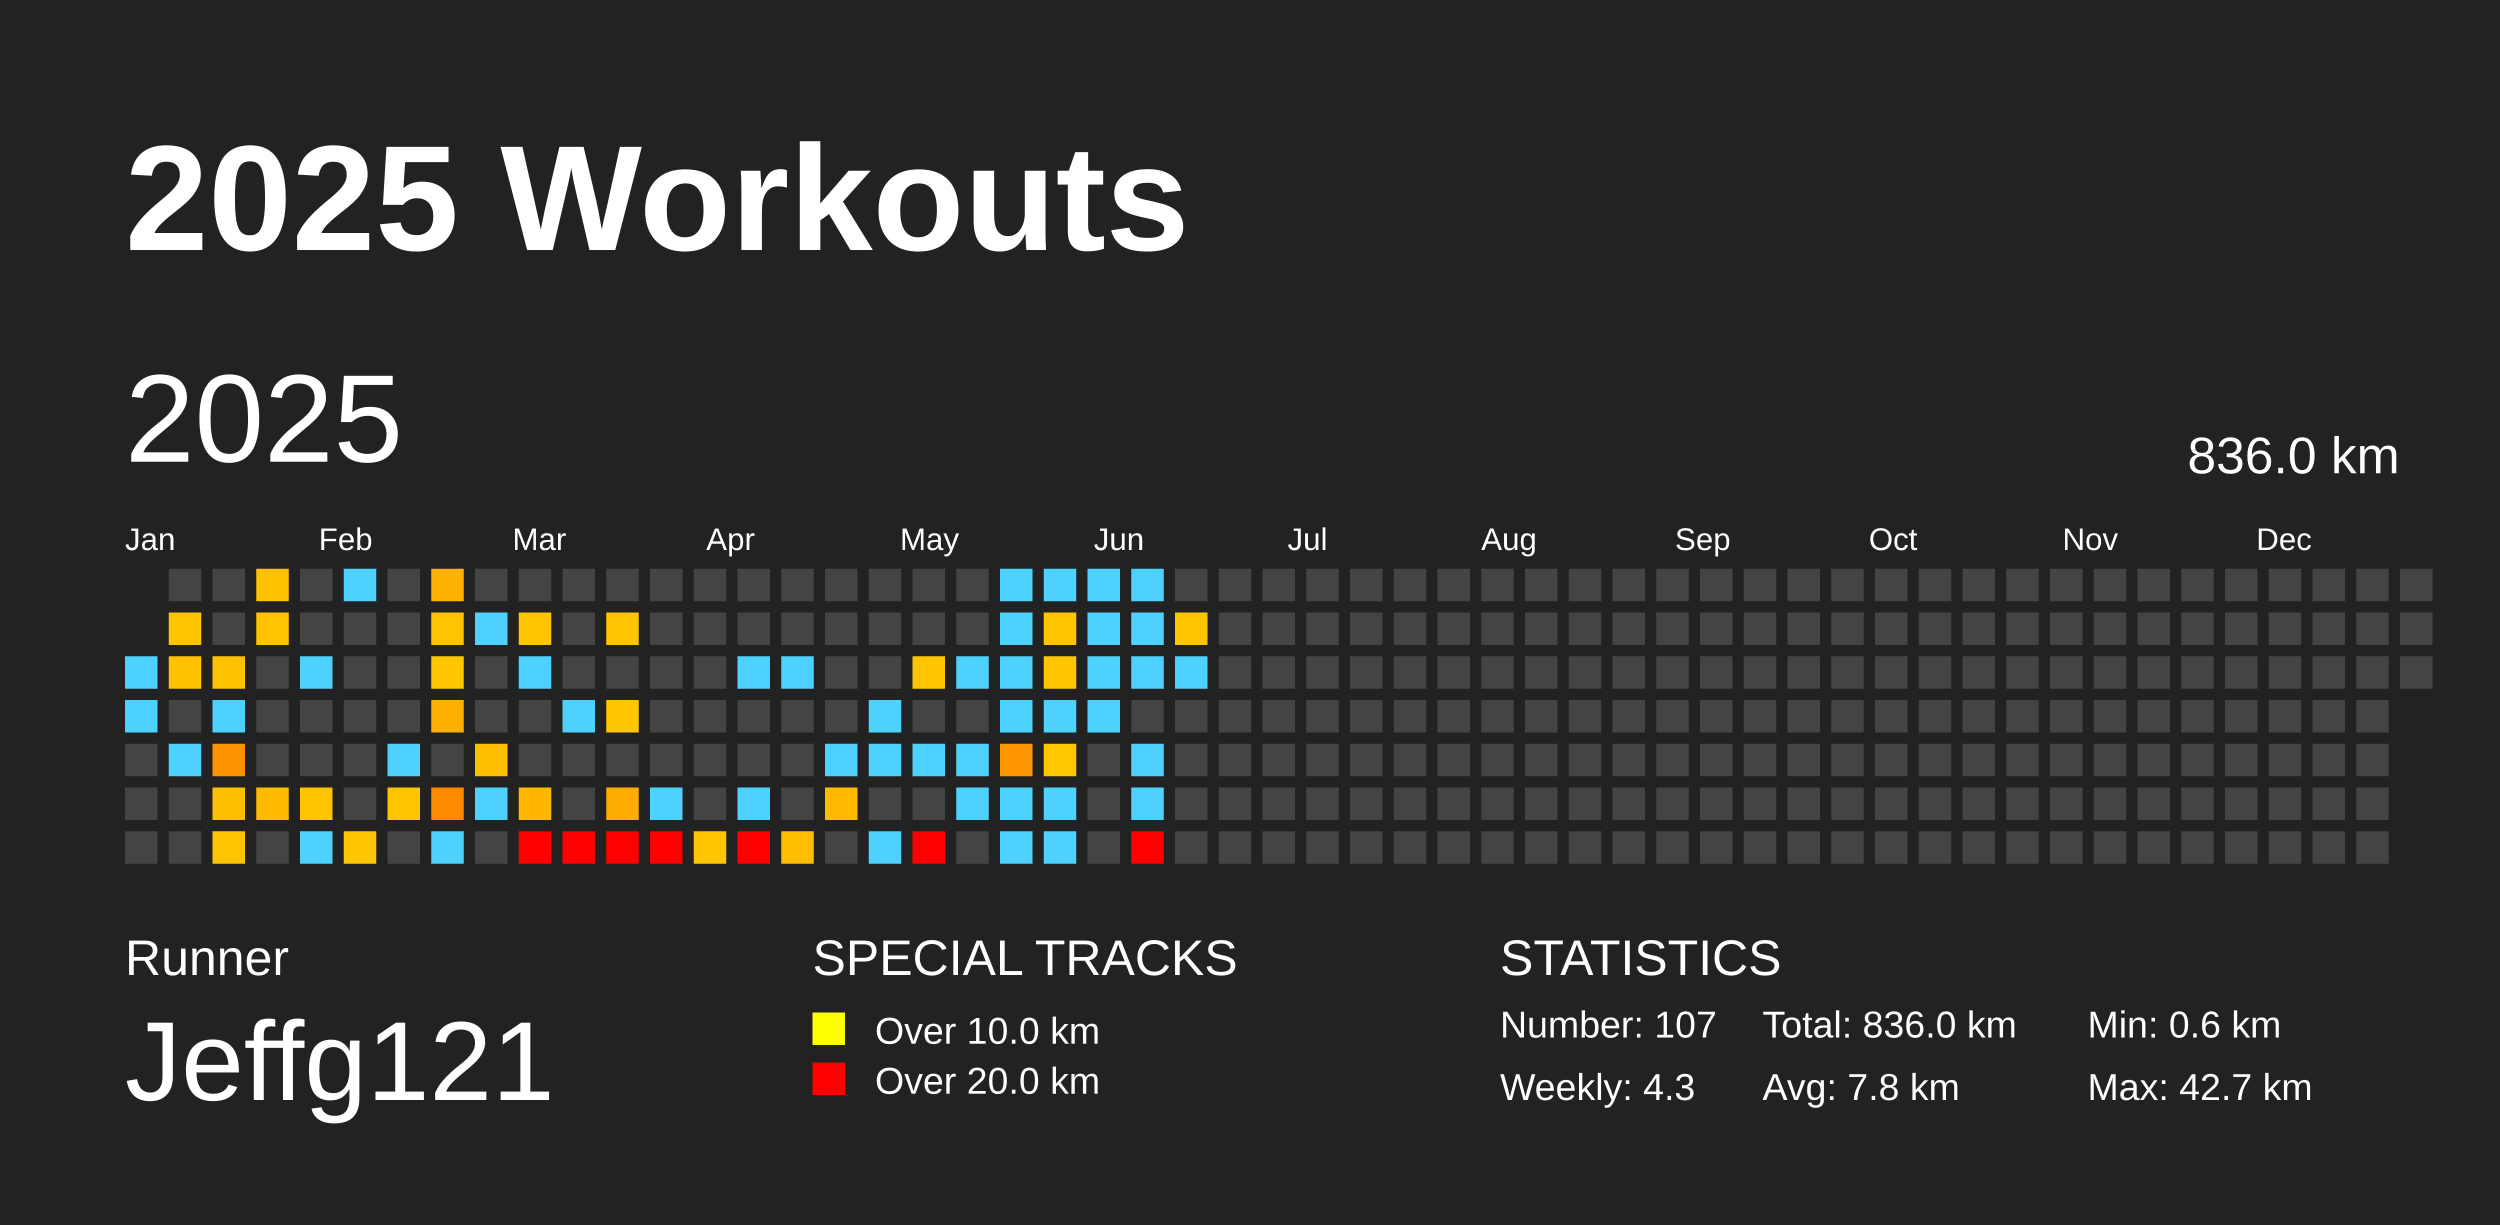
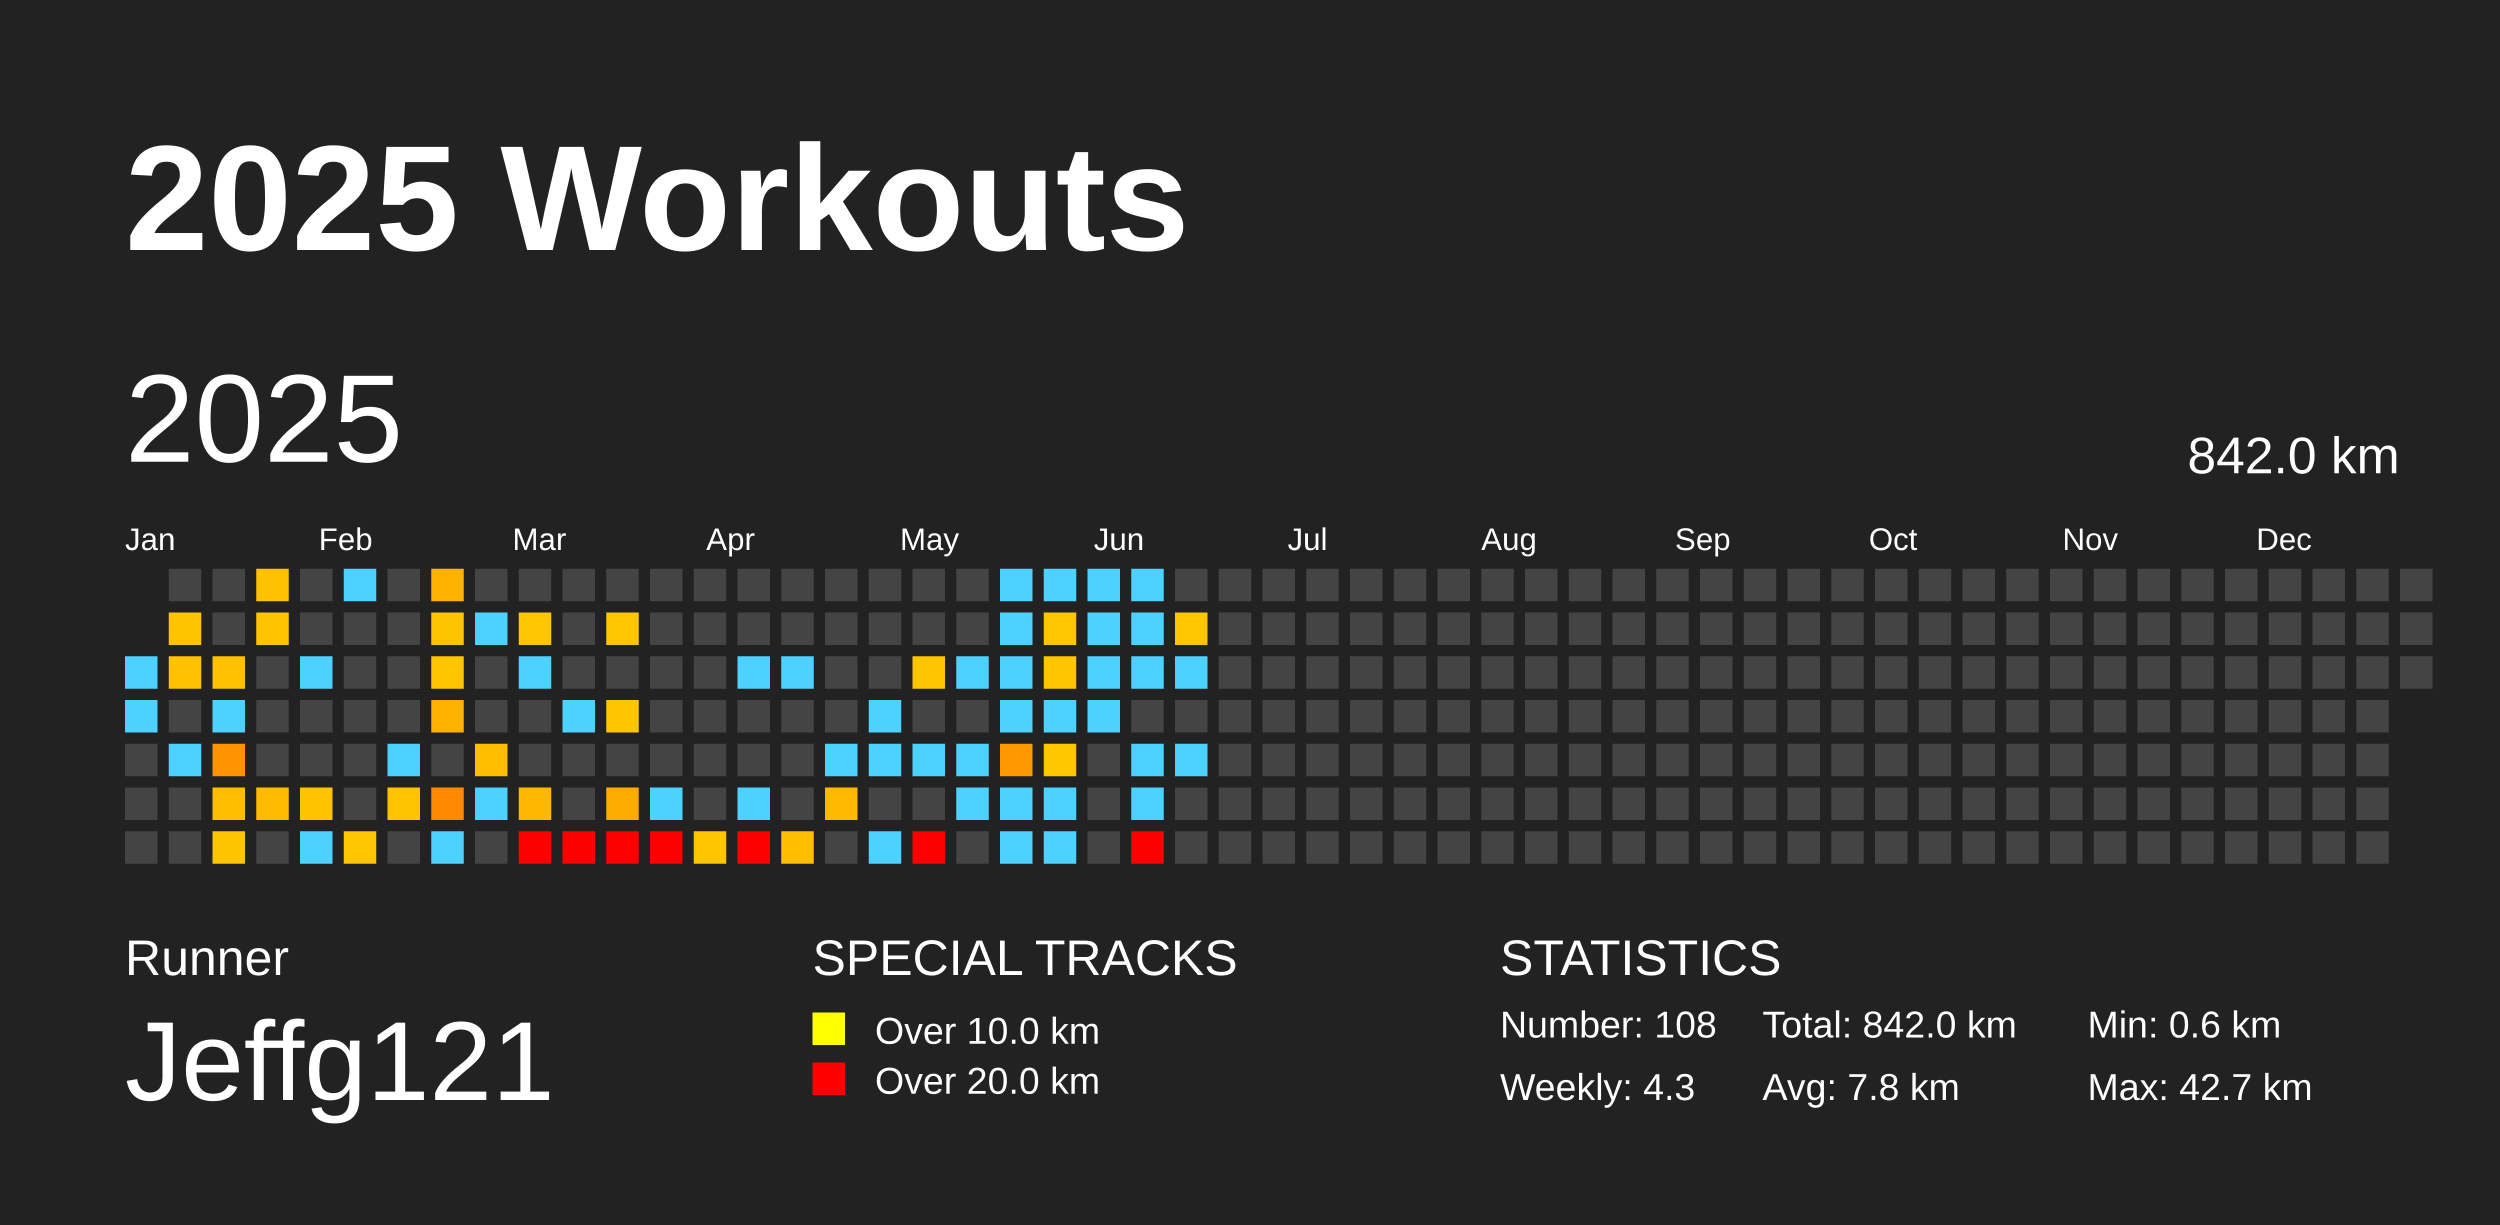
<svg xmlns="http://www.w3.org/2000/svg" baseProfile="full" height="98mm" version="1.1" viewBox="0,0,200,98" width="200mm">
  <defs />
  <rect fill="#222222" height="98" width="200" x="0" y="0" />
  <text fill="#FFFFFF" style="font-size:12px; font-family:Arial; font-weight:bold;" x="10" y="20">2025 Workouts</text>
  <text fill="#FFFFFF" style="font-size:4px; font-family:Arial" x="10" y="78">Runner</text>
  <text fill="#FFFFFF" style="font-size:9px; font-family:Arial" x="10" y="88">Jeffg121</text>
  <text fill="#FFFFFF" style="font-size:4px; font-family:Arial" x="65" y="78">SPECIAL TRACKS</text>
  <rect fill="yellow" height="2.6" width="2.6" x="65" y="81" />
  <text fill="#FFFFFF" style="font-size:3px; font-family:Arial" x="70" y="83.5">Over 10.0 km</text>
  <rect fill="red" height="2.6" width="2.6" x="65" y="85" />
  <text fill="#FFFFFF" style="font-size:3px; font-family:Arial" x="70" y="87.5">Over 20.0 km</text>
  <text fill="#FFFFFF" style="font-size:4px; font-family:Arial" x="120" y="78">STATISTICS</text>
-   <text fill="#FFFFFF" style="font-size:3px; font-family:Arial" x="120" y="83">Number: 107</text>
+   <text fill="#FFFFFF" style="font-size:3px; font-family:Arial" x="120" y="83">Number: 108</text>
  <text fill="#FFFFFF" style="font-size:3px; font-family:Arial" x="120" y="88">Weekly: 4.3</text>
-   <text fill="#FFFFFF" style="font-size:3px; font-family:Arial" x="141" y="83">Total: 836.0 km</text>
+   <text fill="#FFFFFF" style="font-size:3px; font-family:Arial" x="141" y="83">Total: 842.0 km</text>
  <text fill="#FFFFFF" style="font-size:3px; font-family:Arial" x="141" y="88">Avg: 7.8 km</text>
  <text fill="#FFFFFF" style="font-size:3px; font-family:Arial" x="167" y="83">Min: 0.6 km</text>
  <text fill="#FFFFFF" style="font-size:3px; font-family:Arial" x="167" y="88">Max: 42.7 km</text>
  <text dominant-baseline="hanging" fill="#FFFFFF" style="font-size:10.0px; font-family:Arial;" x="10" y="30">2025</text>
-   <text dominant-baseline="hanging" fill="#FFFFFF" style="font-size:4.125px; font-family:Arial;" x="175" y="35">836.0 km</text>
+   <text dominant-baseline="hanging" fill="#FFFFFF" style="font-size:4.125px; font-family:Arial;" x="175" y="35">842.0 km</text>
  <text fill="#FFFFFF" style="font-size:2.5px; font-family:Arial" x="10.0" y="44">Jan</text>
  <text fill="#FFFFFF" style="font-size:2.5px; font-family:Arial" x="25.5" y="44">Feb</text>
  <text fill="#FFFFFF" style="font-size:2.5px; font-family:Arial" x="41.0" y="44">Mar</text>
  <text fill="#FFFFFF" style="font-size:2.5px; font-family:Arial" x="56.5" y="44">Apr</text>
  <text fill="#FFFFFF" style="font-size:2.5px; font-family:Arial" x="72.0" y="44">May</text>
  <text fill="#FFFFFF" style="font-size:2.5px; font-family:Arial" x="87.5" y="44">Jun</text>
  <text fill="#FFFFFF" style="font-size:2.5px; font-family:Arial" x="103.0" y="44">Jul</text>
  <text fill="#FFFFFF" style="font-size:2.5px; font-family:Arial" x="118.5" y="44">Aug</text>
  <text fill="#FFFFFF" style="font-size:2.5px; font-family:Arial" x="134.0" y="44">Sep</text>
  <text fill="#FFFFFF" style="font-size:2.5px; font-family:Arial" x="149.5" y="44">Oct</text>
  <text fill="#FFFFFF" style="font-size:2.5px; font-family:Arial" x="165.0" y="44">Nov</text>
  <text fill="#FFFFFF" style="font-size:2.5px; font-family:Arial" x="180.5" y="44">Dec</text>
  <rect fill="#4dd2ff" height="2.6" width="2.6" x="10.0" y="52.5" />
  <rect fill="#4dd2ff" height="2.6" width="2.6" x="10.0" y="56.0" />
  <rect fill="#444444" height="2.6" width="2.6" x="10.0" y="59.5" />
  <rect fill="#444444" height="2.6" width="2.6" x="10.0" y="63.0" />
  <rect fill="#444444" height="2.6" width="2.6" x="10.0" y="66.5" />
  <rect fill="#444444" height="2.6" width="2.6" x="13.5" y="45.5" />
  <rect fill="#ffc400" height="2.6" width="2.6" x="13.5" y="49.0" />
  <rect fill="#ffc100" height="2.6" width="2.6" x="13.5" y="52.5" />
  <rect fill="#444444" height="2.6" width="2.6" x="13.5" y="56.0" />
  <rect fill="#4dd2ff" height="2.6" width="2.6" x="13.5" y="59.5" />
  <rect fill="#444444" height="2.6" width="2.6" x="13.5" y="63.0" />
  <rect fill="#444444" height="2.6" width="2.6" x="13.5" y="66.5" />
  <rect fill="#444444" height="2.6" width="2.6" x="17.0" y="45.5" />
  <rect fill="#444444" height="2.6" width="2.6" x="17.0" y="49.0" />
  <rect fill="#ffc100" height="2.6" width="2.6" x="17.0" y="52.5" />
  <rect fill="#4dd2ff" height="2.6" width="2.6" x="17.0" y="56.0" />
  <rect fill="#ff9200" height="2.6" width="2.6" x="17.0" y="59.5" />
  <rect fill="#ffbf00" height="2.6" width="2.6" x="17.0" y="63.0" />
  <rect fill="#ffc400" height="2.6" width="2.6" x="17.0" y="66.5" />
  <rect fill="#ffc100" height="2.6" width="2.6" x="20.5" y="45.5" />
  <rect fill="#ffc300" height="2.6" width="2.6" x="20.5" y="49.0" />
  <rect fill="#444444" height="2.6" width="2.6" x="20.5" y="52.5" />
  <rect fill="#444444" height="2.6" width="2.6" x="20.5" y="56.0" />
  <rect fill="#444444" height="2.6" width="2.6" x="20.5" y="59.5" />
  <rect fill="#ffbb00" height="2.6" width="2.6" x="20.5" y="63.0" />
  <rect fill="#444444" height="2.6" width="2.6" x="20.5" y="66.5" />
  <rect fill="#444444" height="2.6" width="2.6" x="24.0" y="45.5" />
  <rect fill="#444444" height="2.6" width="2.6" x="24.0" y="49.0" />
  <rect fill="#4dd2ff" height="2.6" width="2.6" x="24.0" y="52.5" />
  <rect fill="#444444" height="2.6" width="2.6" x="24.0" y="56.0" />
  <rect fill="#444444" height="2.6" width="2.6" x="24.0" y="59.5" />
  <rect fill="#ffc300" height="2.6" width="2.6" x="24.0" y="63.0" />
  <rect fill="#4dd2ff" height="2.6" width="2.6" x="24.0" y="66.5" />
  <rect fill="#4dd2ff" height="2.6" width="2.6" x="27.5" y="45.5" />
  <rect fill="#444444" height="2.6" width="2.6" x="27.5" y="49.0" />
  <rect fill="#444444" height="2.6" width="2.6" x="27.5" y="52.5" />
  <rect fill="#444444" height="2.6" width="2.6" x="27.5" y="56.0" />
  <rect fill="#444444" height="2.6" width="2.6" x="27.5" y="59.5" />
  <rect fill="#444444" height="2.6" width="2.6" x="27.5" y="63.0" />
  <rect fill="#ffc500" height="2.6" width="2.6" x="27.5" y="66.5" />
  <rect fill="#444444" height="2.6" width="2.6" x="31.0" y="45.5" />
  <rect fill="#444444" height="2.6" width="2.6" x="31.0" y="49.0" />
  <rect fill="#444444" height="2.6" width="2.6" x="31.0" y="52.5" />
  <rect fill="#444444" height="2.6" width="2.6" x="31.0" y="56.0" />
  <rect fill="#4dd2ff" height="2.6" width="2.6" x="31.0" y="59.5" />
  <rect fill="#ffc400" height="2.6" width="2.6" x="31.0" y="63.0" />
  <rect fill="#444444" height="2.6" width="2.6" x="31.0" y="66.5" />
  <rect fill="#ffb200" height="2.6" width="2.6" x="34.5" y="45.5" />
  <rect fill="#ffc400" height="2.6" width="2.6" x="34.5" y="49.0" />
  <rect fill="#ffc600" height="2.6" width="2.6" x="34.5" y="52.5" />
  <rect fill="#ffb100" height="2.6" width="2.6" x="34.5" y="56.0" />
  <rect fill="#444444" height="2.6" width="2.6" x="34.5" y="59.5" />
  <rect fill="#ff8a00" height="2.6" width="2.6" x="34.5" y="63.0" />
  <rect fill="#4dd2ff" height="2.6" width="2.6" x="34.5" y="66.5" />
  <rect fill="#444444" height="2.6" width="2.6" x="38.0" y="45.5" />
  <rect fill="#4dd2ff" height="2.6" width="2.6" x="38.0" y="49.0" />
  <rect fill="#444444" height="2.6" width="2.6" x="38.0" y="52.5" />
  <rect fill="#444444" height="2.6" width="2.6" x="38.0" y="56.0" />
  <rect fill="#ffbe00" height="2.6" width="2.6" x="38.0" y="59.5" />
  <rect fill="#4dd2ff" height="2.6" width="2.6" x="38.0" y="63.0" />
  <rect fill="#444444" height="2.6" width="2.6" x="38.0" y="66.5" />
  <rect fill="#444444" height="2.6" width="2.6" x="41.5" y="45.5" />
  <rect fill="#ffc500" height="2.6" width="2.6" x="41.5" y="49.0" />
  <rect fill="#4dd2ff" height="2.6" width="2.6" x="41.5" y="52.5" />
  <rect fill="#444444" height="2.6" width="2.6" x="41.5" y="56.0" />
  <rect fill="#444444" height="2.6" width="2.6" x="41.5" y="59.5" />
  <rect fill="#ffb700" height="2.6" width="2.6" x="41.5" y="63.0" />
  <rect fill="red" height="2.6" width="2.6" x="41.5" y="66.5" />
  <rect fill="#444444" height="2.6" width="2.6" x="45.0" y="45.5" />
  <rect fill="#444444" height="2.6" width="2.6" x="45.0" y="49.0" />
  <rect fill="#444444" height="2.6" width="2.6" x="45.0" y="52.5" />
  <rect fill="#4dd2ff" height="2.6" width="2.6" x="45.0" y="56.0" />
  <rect fill="#444444" height="2.6" width="2.6" x="45.0" y="59.5" />
  <rect fill="#444444" height="2.6" width="2.6" x="45.0" y="63.0" />
  <rect fill="red" height="2.6" width="2.6" x="45.0" y="66.5" />
  <rect fill="#444444" height="2.6" width="2.6" x="48.5" y="45.5" />
  <rect fill="#ffc500" height="2.6" width="2.6" x="48.5" y="49.0" />
  <rect fill="#444444" height="2.6" width="2.6" x="48.5" y="52.5" />
  <rect fill="#ffc600" height="2.6" width="2.6" x="48.5" y="56.0" />
  <rect fill="#444444" height="2.6" width="2.6" x="48.5" y="59.5" />
  <rect fill="#ffab00" height="2.6" width="2.6" x="48.5" y="63.0" />
  <rect fill="red" height="2.6" width="2.6" x="48.5" y="66.5" />
  <rect fill="#444444" height="2.6" width="2.6" x="52.0" y="45.5" />
  <rect fill="#444444" height="2.6" width="2.6" x="52.0" y="49.0" />
  <rect fill="#444444" height="2.6" width="2.6" x="52.0" y="52.5" />
  <rect fill="#444444" height="2.6" width="2.6" x="52.0" y="56.0" />
  <rect fill="#444444" height="2.6" width="2.6" x="52.0" y="59.5" />
  <rect fill="#4dd2ff" height="2.6" width="2.6" x="52.0" y="63.0" />
  <rect fill="red" height="2.6" width="2.6" x="52.0" y="66.5" />
  <rect fill="#444444" height="2.6" width="2.6" x="55.5" y="45.5" />
  <rect fill="#444444" height="2.6" width="2.6" x="55.5" y="49.0" />
  <rect fill="#444444" height="2.6" width="2.6" x="55.5" y="52.5" />
  <rect fill="#444444" height="2.6" width="2.6" x="55.5" y="56.0" />
  <rect fill="#444444" height="2.6" width="2.6" x="55.5" y="59.5" />
  <rect fill="#444444" height="2.6" width="2.6" x="55.5" y="63.0" />
  <rect fill="#ffc600" height="2.6" width="2.6" x="55.5" y="66.5" />
  <rect fill="#444444" height="2.6" width="2.6" x="59.0" y="45.5" />
  <rect fill="#444444" height="2.6" width="2.6" x="59.0" y="49.0" />
  <rect fill="#4dd2ff" height="2.6" width="2.6" x="59.0" y="52.5" />
  <rect fill="#444444" height="2.6" width="2.6" x="59.0" y="56.0" />
  <rect fill="#444444" height="2.6" width="2.6" x="59.0" y="59.5" />
  <rect fill="#4dd2ff" height="2.6" width="2.6" x="59.0" y="63.0" />
  <rect fill="red" height="2.6" width="2.6" x="59.0" y="66.5" />
  <rect fill="#444444" height="2.6" width="2.6" x="62.5" y="45.5" />
  <rect fill="#444444" height="2.6" width="2.6" x="62.5" y="49.0" />
  <rect fill="#4dd2ff" height="2.6" width="2.6" x="62.5" y="52.5" />
  <rect fill="#444444" height="2.6" width="2.6" x="62.5" y="56.0" />
  <rect fill="#444444" height="2.6" width="2.6" x="62.5" y="59.5" />
  <rect fill="#444444" height="2.6" width="2.6" x="62.5" y="63.0" />
  <rect fill="#ffbf00" height="2.6" width="2.6" x="62.5" y="66.5" />
  <rect fill="#444444" height="2.6" width="2.6" x="66.0" y="45.5" />
  <rect fill="#444444" height="2.6" width="2.6" x="66.0" y="49.0" />
  <rect fill="#444444" height="2.6" width="2.6" x="66.0" y="52.5" />
  <rect fill="#444444" height="2.6" width="2.6" x="66.0" y="56.0" />
  <rect fill="#4dd2ff" height="2.6" width="2.6" x="66.0" y="59.5" />
  <rect fill="#ffba00" height="2.6" width="2.6" x="66.0" y="63.0" />
  <rect fill="#444444" height="2.6" width="2.6" x="66.0" y="66.5" />
  <rect fill="#444444" height="2.6" width="2.6" x="69.5" y="45.5" />
  <rect fill="#444444" height="2.6" width="2.6" x="69.5" y="49.0" />
  <rect fill="#444444" height="2.6" width="2.6" x="69.5" y="52.5" />
  <rect fill="#4dd2ff" height="2.6" width="2.6" x="69.5" y="56.0" />
  <rect fill="#4dd2ff" height="2.6" width="2.6" x="69.5" y="59.5" />
  <rect fill="#444444" height="2.6" width="2.6" x="69.5" y="63.0" />
  <rect fill="#4dd2ff" height="2.6" width="2.6" x="69.5" y="66.5" />
  <rect fill="#444444" height="2.6" width="2.6" x="73.0" y="45.5" />
  <rect fill="#444444" height="2.6" width="2.6" x="73.0" y="49.0" />
  <rect fill="#ffc600" height="2.6" width="2.6" x="73.0" y="52.5" />
  <rect fill="#444444" height="2.6" width="2.6" x="73.0" y="56.0" />
  <rect fill="#4dd2ff" height="2.6" width="2.6" x="73.0" y="59.5" />
  <rect fill="#444444" height="2.6" width="2.6" x="73.0" y="63.0" />
  <rect fill="red" height="2.6" width="2.6" x="73.0" y="66.5" />
  <rect fill="#444444" height="2.6" width="2.6" x="76.5" y="45.5" />
  <rect fill="#444444" height="2.6" width="2.6" x="76.5" y="49.0" />
  <rect fill="#4dd2ff" height="2.6" width="2.6" x="76.5" y="52.5" />
  <rect fill="#444444" height="2.6" width="2.6" x="76.5" y="56.0" />
  <rect fill="#4dd2ff" height="2.6" width="2.6" x="76.5" y="59.5" />
  <rect fill="#4dd2ff" height="2.6" width="2.6" x="76.5" y="63.0" />
  <rect fill="#444444" height="2.6" width="2.6" x="76.5" y="66.5" />
  <rect fill="#4dd2ff" height="2.6" width="2.6" x="80.0" y="45.5" />
  <rect fill="#4dd2ff" height="2.6" width="2.6" x="80.0" y="49.0" />
  <rect fill="#4dd2ff" height="2.6" width="2.6" x="80.0" y="52.5" />
  <rect fill="#4dd2ff" height="2.6" width="2.6" x="80.0" y="56.0" />
  <rect fill="#ff9700" height="2.6" width="2.6" x="80.0" y="59.5" />
  <rect fill="#4dd2ff" height="2.6" width="2.6" x="80.0" y="63.0" />
  <rect fill="#4dd2ff" height="2.6" width="2.6" x="80.0" y="66.5" />
  <rect fill="#4dd2ff" height="2.6" width="2.6" x="83.5" y="45.5" />
  <rect fill="#ffc500" height="2.6" width="2.6" x="83.5" y="49.0" />
  <rect fill="#ffc600" height="2.6" width="2.6" x="83.5" y="52.5" />
  <rect fill="#4dd2ff" height="2.6" width="2.6" x="83.5" y="56.0" />
  <rect fill="#ffc700" height="2.6" width="2.6" x="83.5" y="59.5" />
  <rect fill="#4dd2ff" height="2.6" width="2.6" x="83.5" y="63.0" />
  <rect fill="#4dd2ff" height="2.6" width="2.6" x="83.5" y="66.5" />
  <rect fill="#4dd2ff" height="2.6" width="2.6" x="87.0" y="45.5" />
  <rect fill="#4dd2ff" height="2.6" width="2.6" x="87.0" y="49.0" />
  <rect fill="#4dd2ff" height="2.6" width="2.6" x="87.0" y="52.5" />
  <rect fill="#4dd2ff" height="2.6" width="2.6" x="87.0" y="56.0" />
  <rect fill="#444444" height="2.6" width="2.6" x="87.0" y="59.5" />
  <rect fill="#444444" height="2.6" width="2.6" x="87.0" y="63.0" />
  <rect fill="#444444" height="2.6" width="2.6" x="87.0" y="66.5" />
  <rect fill="#4dd2ff" height="2.6" width="2.6" x="90.5" y="45.5" />
  <rect fill="#4dd2ff" height="2.6" width="2.6" x="90.5" y="49.0" />
  <rect fill="#4dd2ff" height="2.6" width="2.6" x="90.5" y="52.5" />
  <rect fill="#444444" height="2.6" width="2.6" x="90.5" y="56.0" />
  <rect fill="#4dd2ff" height="2.6" width="2.6" x="90.5" y="59.5" />
  <rect fill="#4dd2ff" height="2.6" width="2.6" x="90.5" y="63.0" />
  <rect fill="red" height="2.6" width="2.6" x="90.5" y="66.5" />
  <rect fill="#444444" height="2.6" width="2.6" x="94.0" y="45.5" />
  <rect fill="#ffc500" height="2.6" width="2.6" x="94.0" y="49.0" />
  <rect fill="#4dd2ff" height="2.6" width="2.6" x="94.0" y="52.5" />
  <rect fill="#444444" height="2.6" width="2.6" x="94.0" y="56.0" />
-   <rect fill="#444444" height="2.6" width="2.6" x="94.0" y="59.5" />
+   <rect fill="#4dd2ff" height="2.6" width="2.6" x="94.0" y="59.5" />
  <rect fill="#444444" height="2.6" width="2.6" x="94.0" y="63.0" />
  <rect fill="#444444" height="2.6" width="2.6" x="94.0" y="66.5" />
  <rect fill="#444444" height="2.6" width="2.6" x="97.5" y="45.5" />
  <rect fill="#444444" height="2.6" width="2.6" x="97.5" y="49.0" />
  <rect fill="#444444" height="2.6" width="2.6" x="97.5" y="52.5" />
  <rect fill="#444444" height="2.6" width="2.6" x="97.5" y="56.0" />
  <rect fill="#444444" height="2.6" width="2.6" x="97.5" y="59.5" />
  <rect fill="#444444" height="2.6" width="2.6" x="97.5" y="63.0" />
  <rect fill="#444444" height="2.6" width="2.6" x="97.5" y="66.5" />
  <rect fill="#444444" height="2.6" width="2.6" x="101.0" y="45.5" />
  <rect fill="#444444" height="2.6" width="2.6" x="101.0" y="49.0" />
  <rect fill="#444444" height="2.6" width="2.6" x="101.0" y="52.5" />
  <rect fill="#444444" height="2.6" width="2.6" x="101.0" y="56.0" />
  <rect fill="#444444" height="2.6" width="2.6" x="101.0" y="59.5" />
  <rect fill="#444444" height="2.6" width="2.6" x="101.0" y="63.0" />
  <rect fill="#444444" height="2.6" width="2.6" x="101.0" y="66.5" />
  <rect fill="#444444" height="2.6" width="2.6" x="104.5" y="45.5" />
  <rect fill="#444444" height="2.6" width="2.6" x="104.5" y="49.0" />
  <rect fill="#444444" height="2.6" width="2.6" x="104.5" y="52.5" />
  <rect fill="#444444" height="2.6" width="2.6" x="104.5" y="56.0" />
  <rect fill="#444444" height="2.6" width="2.6" x="104.5" y="59.5" />
  <rect fill="#444444" height="2.6" width="2.6" x="104.5" y="63.0" />
  <rect fill="#444444" height="2.6" width="2.6" x="104.5" y="66.5" />
  <rect fill="#444444" height="2.6" width="2.6" x="108.0" y="45.5" />
  <rect fill="#444444" height="2.6" width="2.6" x="108.0" y="49.0" />
  <rect fill="#444444" height="2.6" width="2.6" x="108.0" y="52.5" />
  <rect fill="#444444" height="2.6" width="2.6" x="108.0" y="56.0" />
  <rect fill="#444444" height="2.6" width="2.6" x="108.0" y="59.5" />
  <rect fill="#444444" height="2.6" width="2.6" x="108.0" y="63.0" />
  <rect fill="#444444" height="2.6" width="2.6" x="108.0" y="66.5" />
  <rect fill="#444444" height="2.6" width="2.6" x="111.5" y="45.5" />
  <rect fill="#444444" height="2.6" width="2.6" x="111.5" y="49.0" />
  <rect fill="#444444" height="2.6" width="2.6" x="111.5" y="52.5" />
  <rect fill="#444444" height="2.6" width="2.6" x="111.5" y="56.0" />
  <rect fill="#444444" height="2.6" width="2.6" x="111.5" y="59.5" />
  <rect fill="#444444" height="2.6" width="2.6" x="111.5" y="63.0" />
  <rect fill="#444444" height="2.6" width="2.6" x="111.5" y="66.5" />
  <rect fill="#444444" height="2.6" width="2.6" x="115.0" y="45.5" />
  <rect fill="#444444" height="2.6" width="2.6" x="115.0" y="49.0" />
  <rect fill="#444444" height="2.6" width="2.6" x="115.0" y="52.5" />
  <rect fill="#444444" height="2.6" width="2.6" x="115.0" y="56.0" />
  <rect fill="#444444" height="2.6" width="2.6" x="115.0" y="59.5" />
  <rect fill="#444444" height="2.6" width="2.6" x="115.0" y="63.0" />
  <rect fill="#444444" height="2.6" width="2.6" x="115.0" y="66.5" />
  <rect fill="#444444" height="2.6" width="2.6" x="118.5" y="45.5" />
  <rect fill="#444444" height="2.6" width="2.6" x="118.5" y="49.0" />
  <rect fill="#444444" height="2.6" width="2.6" x="118.5" y="52.5" />
  <rect fill="#444444" height="2.6" width="2.6" x="118.5" y="56.0" />
  <rect fill="#444444" height="2.6" width="2.6" x="118.5" y="59.5" />
  <rect fill="#444444" height="2.6" width="2.6" x="118.5" y="63.0" />
  <rect fill="#444444" height="2.6" width="2.6" x="118.5" y="66.5" />
  <rect fill="#444444" height="2.6" width="2.6" x="122.0" y="45.5" />
  <rect fill="#444444" height="2.6" width="2.6" x="122.0" y="49.0" />
  <rect fill="#444444" height="2.6" width="2.6" x="122.0" y="52.5" />
  <rect fill="#444444" height="2.6" width="2.6" x="122.0" y="56.0" />
  <rect fill="#444444" height="2.6" width="2.6" x="122.0" y="59.5" />
  <rect fill="#444444" height="2.6" width="2.6" x="122.0" y="63.0" />
  <rect fill="#444444" height="2.6" width="2.6" x="122.0" y="66.5" />
  <rect fill="#444444" height="2.6" width="2.6" x="125.5" y="45.5" />
  <rect fill="#444444" height="2.6" width="2.6" x="125.5" y="49.0" />
  <rect fill="#444444" height="2.6" width="2.6" x="125.5" y="52.5" />
  <rect fill="#444444" height="2.6" width="2.6" x="125.5" y="56.0" />
  <rect fill="#444444" height="2.6" width="2.6" x="125.5" y="59.5" />
  <rect fill="#444444" height="2.6" width="2.6" x="125.5" y="63.0" />
  <rect fill="#444444" height="2.6" width="2.6" x="125.5" y="66.5" />
  <rect fill="#444444" height="2.6" width="2.6" x="129.0" y="45.5" />
  <rect fill="#444444" height="2.6" width="2.6" x="129.0" y="49.0" />
  <rect fill="#444444" height="2.6" width="2.6" x="129.0" y="52.5" />
  <rect fill="#444444" height="2.6" width="2.6" x="129.0" y="56.0" />
  <rect fill="#444444" height="2.6" width="2.6" x="129.0" y="59.5" />
  <rect fill="#444444" height="2.6" width="2.6" x="129.0" y="63.0" />
  <rect fill="#444444" height="2.6" width="2.6" x="129.0" y="66.5" />
  <rect fill="#444444" height="2.6" width="2.6" x="132.5" y="45.5" />
  <rect fill="#444444" height="2.6" width="2.6" x="132.5" y="49.0" />
  <rect fill="#444444" height="2.6" width="2.6" x="132.5" y="52.5" />
  <rect fill="#444444" height="2.6" width="2.6" x="132.5" y="56.0" />
  <rect fill="#444444" height="2.6" width="2.6" x="132.5" y="59.5" />
  <rect fill="#444444" height="2.6" width="2.6" x="132.5" y="63.0" />
  <rect fill="#444444" height="2.6" width="2.6" x="132.5" y="66.5" />
  <rect fill="#444444" height="2.6" width="2.6" x="136.0" y="45.5" />
  <rect fill="#444444" height="2.6" width="2.6" x="136.0" y="49.0" />
  <rect fill="#444444" height="2.6" width="2.6" x="136.0" y="52.5" />
  <rect fill="#444444" height="2.6" width="2.6" x="136.0" y="56.0" />
  <rect fill="#444444" height="2.6" width="2.6" x="136.0" y="59.5" />
  <rect fill="#444444" height="2.6" width="2.6" x="136.0" y="63.0" />
  <rect fill="#444444" height="2.6" width="2.6" x="136.0" y="66.5" />
  <rect fill="#444444" height="2.6" width="2.6" x="139.5" y="45.5" />
  <rect fill="#444444" height="2.6" width="2.6" x="139.5" y="49.0" />
  <rect fill="#444444" height="2.6" width="2.6" x="139.5" y="52.5" />
  <rect fill="#444444" height="2.6" width="2.6" x="139.5" y="56.0" />
  <rect fill="#444444" height="2.6" width="2.6" x="139.5" y="59.5" />
  <rect fill="#444444" height="2.6" width="2.6" x="139.5" y="63.0" />
  <rect fill="#444444" height="2.6" width="2.6" x="139.5" y="66.5" />
  <rect fill="#444444" height="2.6" width="2.6" x="143.0" y="45.5" />
  <rect fill="#444444" height="2.6" width="2.6" x="143.0" y="49.0" />
  <rect fill="#444444" height="2.6" width="2.6" x="143.0" y="52.5" />
  <rect fill="#444444" height="2.6" width="2.6" x="143.0" y="56.0" />
  <rect fill="#444444" height="2.6" width="2.6" x="143.0" y="59.5" />
  <rect fill="#444444" height="2.6" width="2.6" x="143.0" y="63.0" />
  <rect fill="#444444" height="2.6" width="2.6" x="143.0" y="66.5" />
  <rect fill="#444444" height="2.6" width="2.6" x="146.5" y="45.5" />
  <rect fill="#444444" height="2.6" width="2.6" x="146.5" y="49.0" />
  <rect fill="#444444" height="2.6" width="2.6" x="146.5" y="52.5" />
  <rect fill="#444444" height="2.6" width="2.6" x="146.5" y="56.0" />
  <rect fill="#444444" height="2.6" width="2.6" x="146.5" y="59.5" />
  <rect fill="#444444" height="2.6" width="2.6" x="146.5" y="63.0" />
  <rect fill="#444444" height="2.6" width="2.6" x="146.5" y="66.5" />
  <rect fill="#444444" height="2.6" width="2.6" x="150.0" y="45.5" />
  <rect fill="#444444" height="2.6" width="2.6" x="150.0" y="49.0" />
  <rect fill="#444444" height="2.6" width="2.6" x="150.0" y="52.5" />
  <rect fill="#444444" height="2.6" width="2.6" x="150.0" y="56.0" />
  <rect fill="#444444" height="2.6" width="2.6" x="150.0" y="59.5" />
  <rect fill="#444444" height="2.6" width="2.6" x="150.0" y="63.0" />
  <rect fill="#444444" height="2.6" width="2.6" x="150.0" y="66.5" />
  <rect fill="#444444" height="2.6" width="2.6" x="153.5" y="45.5" />
  <rect fill="#444444" height="2.6" width="2.6" x="153.5" y="49.0" />
  <rect fill="#444444" height="2.6" width="2.6" x="153.5" y="52.5" />
  <rect fill="#444444" height="2.6" width="2.6" x="153.5" y="56.0" />
  <rect fill="#444444" height="2.6" width="2.6" x="153.5" y="59.5" />
  <rect fill="#444444" height="2.6" width="2.6" x="153.5" y="63.0" />
  <rect fill="#444444" height="2.6" width="2.6" x="153.5" y="66.5" />
  <rect fill="#444444" height="2.6" width="2.6" x="157.0" y="45.5" />
  <rect fill="#444444" height="2.6" width="2.6" x="157.0" y="49.0" />
  <rect fill="#444444" height="2.6" width="2.6" x="157.0" y="52.5" />
  <rect fill="#444444" height="2.6" width="2.6" x="157.0" y="56.0" />
  <rect fill="#444444" height="2.6" width="2.6" x="157.0" y="59.5" />
  <rect fill="#444444" height="2.6" width="2.6" x="157.0" y="63.0" />
  <rect fill="#444444" height="2.6" width="2.6" x="157.0" y="66.5" />
  <rect fill="#444444" height="2.6" width="2.6" x="160.5" y="45.5" />
  <rect fill="#444444" height="2.6" width="2.6" x="160.5" y="49.0" />
  <rect fill="#444444" height="2.6" width="2.6" x="160.5" y="52.5" />
  <rect fill="#444444" height="2.6" width="2.6" x="160.5" y="56.0" />
  <rect fill="#444444" height="2.6" width="2.6" x="160.5" y="59.5" />
  <rect fill="#444444" height="2.6" width="2.6" x="160.5" y="63.0" />
  <rect fill="#444444" height="2.6" width="2.6" x="160.5" y="66.5" />
  <rect fill="#444444" height="2.6" width="2.6" x="164.0" y="45.5" />
  <rect fill="#444444" height="2.6" width="2.6" x="164.0" y="49.0" />
  <rect fill="#444444" height="2.6" width="2.6" x="164.0" y="52.5" />
  <rect fill="#444444" height="2.6" width="2.6" x="164.0" y="56.0" />
  <rect fill="#444444" height="2.6" width="2.6" x="164.0" y="59.5" />
  <rect fill="#444444" height="2.6" width="2.6" x="164.0" y="63.0" />
  <rect fill="#444444" height="2.6" width="2.6" x="164.0" y="66.5" />
  <rect fill="#444444" height="2.6" width="2.6" x="167.5" y="45.5" />
  <rect fill="#444444" height="2.6" width="2.6" x="167.5" y="49.0" />
  <rect fill="#444444" height="2.6" width="2.6" x="167.5" y="52.5" />
  <rect fill="#444444" height="2.6" width="2.6" x="167.5" y="56.0" />
  <rect fill="#444444" height="2.6" width="2.6" x="167.5" y="59.5" />
  <rect fill="#444444" height="2.6" width="2.6" x="167.5" y="63.0" />
  <rect fill="#444444" height="2.6" width="2.6" x="167.5" y="66.5" />
  <rect fill="#444444" height="2.6" width="2.6" x="171.0" y="45.5" />
  <rect fill="#444444" height="2.6" width="2.6" x="171.0" y="49.0" />
  <rect fill="#444444" height="2.6" width="2.6" x="171.0" y="52.5" />
  <rect fill="#444444" height="2.6" width="2.6" x="171.0" y="56.0" />
  <rect fill="#444444" height="2.6" width="2.6" x="171.0" y="59.5" />
  <rect fill="#444444" height="2.6" width="2.6" x="171.0" y="63.0" />
  <rect fill="#444444" height="2.6" width="2.6" x="171.0" y="66.5" />
  <rect fill="#444444" height="2.6" width="2.6" x="174.5" y="45.5" />
  <rect fill="#444444" height="2.6" width="2.6" x="174.5" y="49.0" />
  <rect fill="#444444" height="2.6" width="2.6" x="174.5" y="52.5" />
  <rect fill="#444444" height="2.6" width="2.6" x="174.5" y="56.0" />
  <rect fill="#444444" height="2.6" width="2.6" x="174.5" y="59.5" />
  <rect fill="#444444" height="2.6" width="2.6" x="174.5" y="63.0" />
  <rect fill="#444444" height="2.6" width="2.6" x="174.5" y="66.5" />
  <rect fill="#444444" height="2.6" width="2.6" x="178.0" y="45.5" />
  <rect fill="#444444" height="2.6" width="2.6" x="178.0" y="49.0" />
  <rect fill="#444444" height="2.6" width="2.6" x="178.0" y="52.5" />
  <rect fill="#444444" height="2.6" width="2.6" x="178.0" y="56.0" />
  <rect fill="#444444" height="2.6" width="2.6" x="178.0" y="59.5" />
  <rect fill="#444444" height="2.6" width="2.6" x="178.0" y="63.0" />
  <rect fill="#444444" height="2.6" width="2.6" x="178.0" y="66.5" />
  <rect fill="#444444" height="2.6" width="2.6" x="181.5" y="45.5" />
  <rect fill="#444444" height="2.6" width="2.6" x="181.5" y="49.0" />
  <rect fill="#444444" height="2.6" width="2.6" x="181.5" y="52.5" />
  <rect fill="#444444" height="2.6" width="2.6" x="181.5" y="56.0" />
  <rect fill="#444444" height="2.6" width="2.6" x="181.5" y="59.5" />
  <rect fill="#444444" height="2.6" width="2.6" x="181.5" y="63.0" />
  <rect fill="#444444" height="2.6" width="2.6" x="181.5" y="66.5" />
  <rect fill="#444444" height="2.6" width="2.6" x="185.0" y="45.5" />
  <rect fill="#444444" height="2.6" width="2.6" x="185.0" y="49.0" />
  <rect fill="#444444" height="2.6" width="2.6" x="185.0" y="52.5" />
  <rect fill="#444444" height="2.6" width="2.6" x="185.0" y="56.0" />
  <rect fill="#444444" height="2.6" width="2.6" x="185.0" y="59.5" />
  <rect fill="#444444" height="2.6" width="2.6" x="185.0" y="63.0" />
  <rect fill="#444444" height="2.6" width="2.6" x="185.0" y="66.5" />
  <rect fill="#444444" height="2.6" width="2.6" x="188.5" y="45.5" />
  <rect fill="#444444" height="2.6" width="2.6" x="188.5" y="49.0" />
  <rect fill="#444444" height="2.6" width="2.6" x="188.5" y="52.5" />
  <rect fill="#444444" height="2.6" width="2.6" x="188.5" y="56.0" />
  <rect fill="#444444" height="2.6" width="2.6" x="188.5" y="59.5" />
  <rect fill="#444444" height="2.6" width="2.6" x="188.5" y="63.0" />
  <rect fill="#444444" height="2.6" width="2.6" x="188.5" y="66.5" />
  <rect fill="#444444" height="2.6" width="2.6" x="192.0" y="45.5" />
  <rect fill="#444444" height="2.6" width="2.6" x="192.0" y="49.0" />
  <rect fill="#444444" height="2.6" width="2.6" x="192.0" y="52.5" />
</svg>
